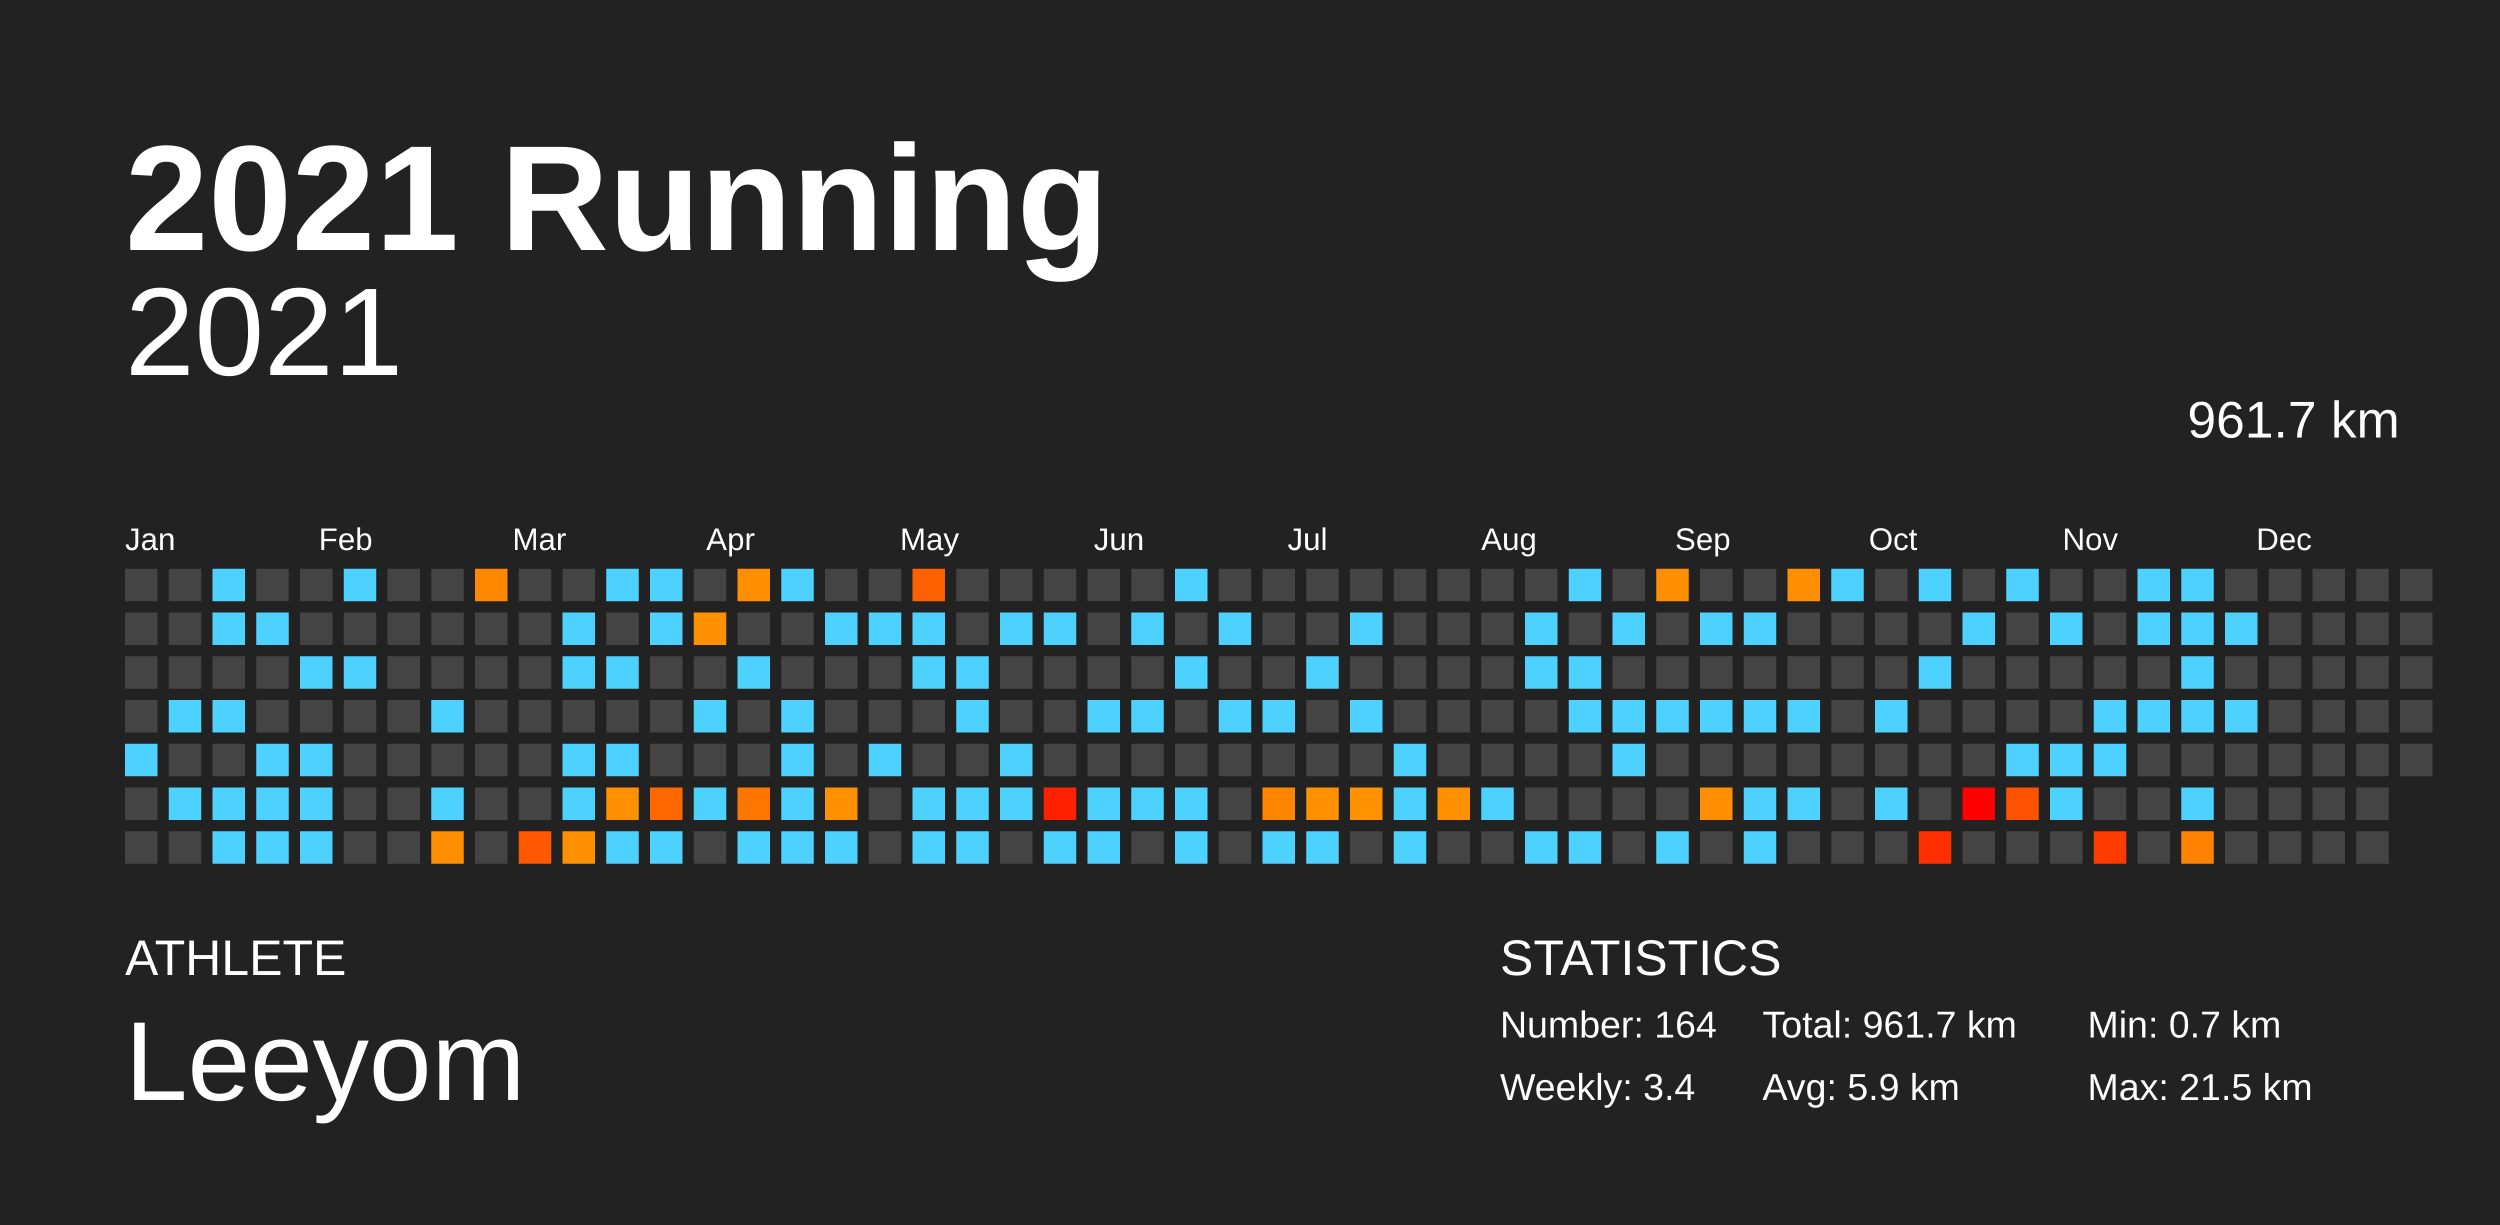
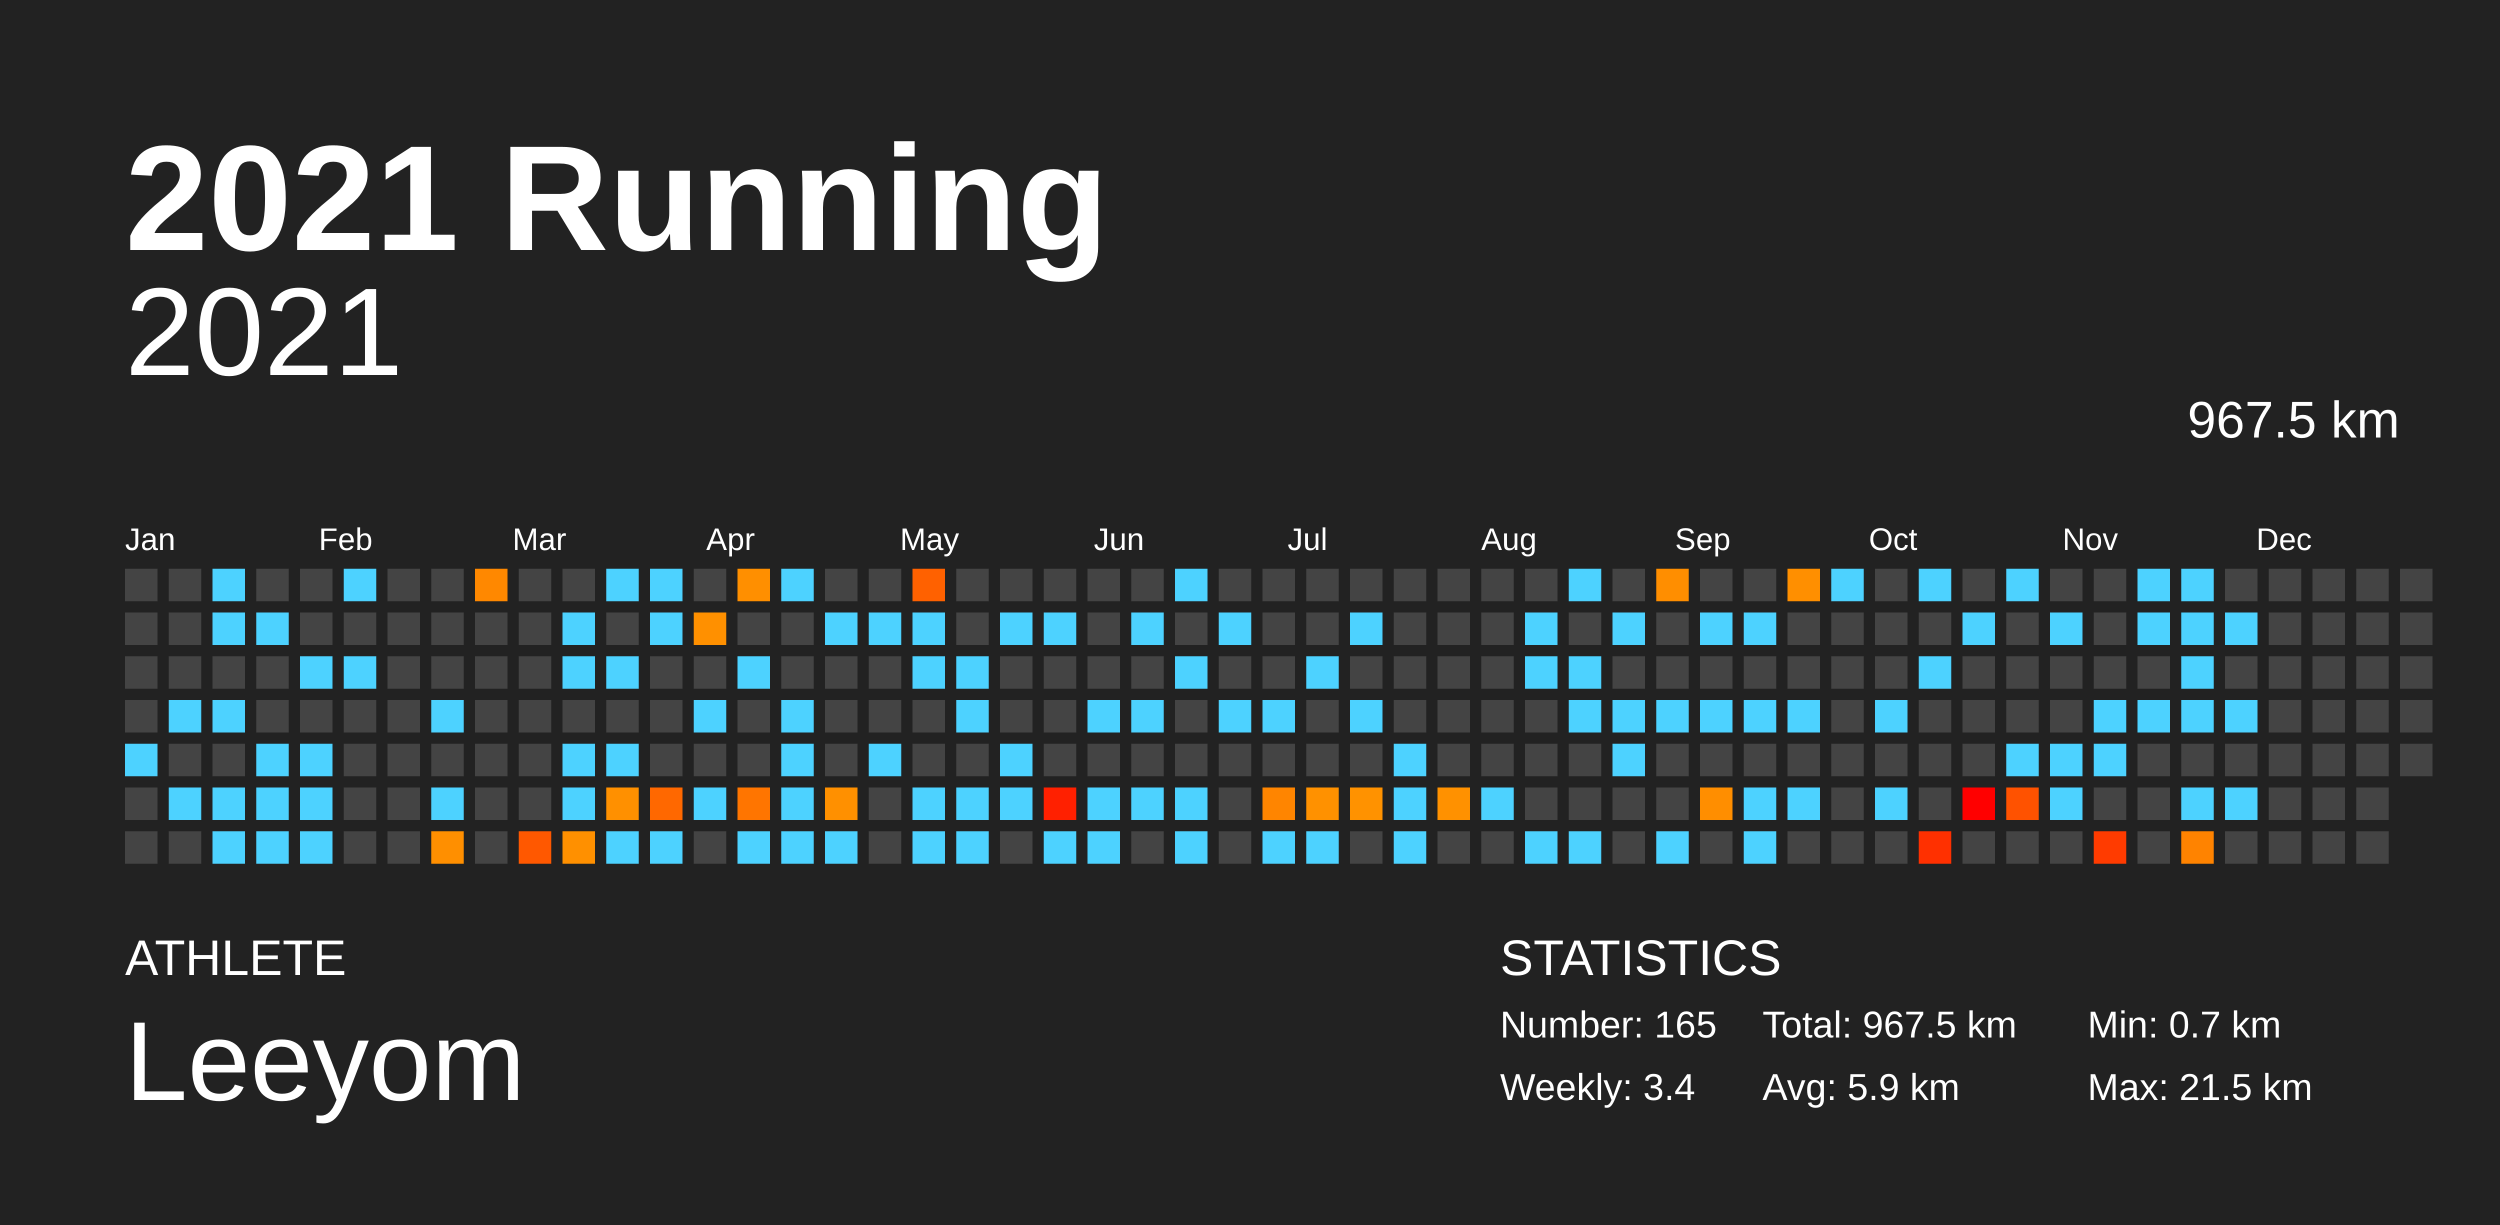
<svg xmlns="http://www.w3.org/2000/svg" baseProfile="full" height="98mm" version="1.1" viewBox="0,0,200,98" width="200mm">
  <defs />
  <rect fill="#222222" height="98" width="200" x="0" y="0" />
  <text fill="#FFFFFF" style="font-size:12px; font-family:Arial; font-weight:bold;" x="10" y="20">2021 Running</text>
  <text fill="#FFFFFF" style="font-size:4px; font-family:Arial" x="10" y="78">ATHLETE</text>
  <text fill="#FFFFFF" style="font-size:9px; font-family:Arial" x="10" y="88">Leeyom</text>
  <text fill="#FFFFFF" style="font-size:4px; font-family:Arial" x="120" y="78">STATISTICS</text>
-   <text fill="#FFFFFF" style="font-size:3px; font-family:Arial" x="120" y="83">Number: 164</text>
+   <text fill="#FFFFFF" style="font-size:3px; font-family:Arial" x="120" y="83">Number: 165</text>
  <text fill="#FFFFFF" style="font-size:3px; font-family:Arial" x="120" y="88">Weekly: 3.4</text>
-   <text fill="#FFFFFF" style="font-size:3px; font-family:Arial" x="141" y="83">Total: 961.7 km</text>
+   <text fill="#FFFFFF" style="font-size:3px; font-family:Arial" x="141" y="83">Total: 967.5 km</text>
  <text fill="#FFFFFF" style="font-size:3px; font-family:Arial" x="141" y="88">Avg: 5.9 km</text>
  <text fill="#FFFFFF" style="font-size:3px; font-family:Arial" x="167" y="83">Min: 0.7 km</text>
  <text fill="#FFFFFF" style="font-size:3px; font-family:Arial" x="167" y="88">Max: 21.5 km</text>
  <text alignment-baseline="hanging" fill="#FFFFFF" style="font-size:10.0px; font-family:Arial;" x="10" y="30">2021</text>
-   <text alignment-baseline="hanging" fill="#FFFFFF" style="font-size:4.125px; font-family:Arial;" x="175" y="35">961.7 km</text>
+   <text alignment-baseline="hanging" fill="#FFFFFF" style="font-size:4.125px; font-family:Arial;" x="175" y="35">967.5 km</text>
  <text fill="#FFFFFF" style="font-size:2.5px; font-family:Arial" x="10.0" y="44">Jan</text>
  <text fill="#FFFFFF" style="font-size:2.5px; font-family:Arial" x="25.5" y="44">Feb</text>
  <text fill="#FFFFFF" style="font-size:2.5px; font-family:Arial" x="41.0" y="44">Mar</text>
  <text fill="#FFFFFF" style="font-size:2.5px; font-family:Arial" x="56.5" y="44">Apr</text>
  <text fill="#FFFFFF" style="font-size:2.5px; font-family:Arial" x="72.0" y="44">May</text>
  <text fill="#FFFFFF" style="font-size:2.5px; font-family:Arial" x="87.5" y="44">Jun</text>
  <text fill="#FFFFFF" style="font-size:2.5px; font-family:Arial" x="103.0" y="44">Jul</text>
  <text fill="#FFFFFF" style="font-size:2.5px; font-family:Arial" x="118.5" y="44">Aug</text>
  <text fill="#FFFFFF" style="font-size:2.5px; font-family:Arial" x="134.0" y="44">Sep</text>
  <text fill="#FFFFFF" style="font-size:2.5px; font-family:Arial" x="149.5" y="44">Oct</text>
  <text fill="#FFFFFF" style="font-size:2.5px; font-family:Arial" x="165.0" y="44">Nov</text>
  <text fill="#FFFFFF" style="font-size:2.5px; font-family:Arial" x="180.5" y="44">Dec</text>
  <rect fill="#444444" height="2.6" width="2.6" x="10.0" y="45.5" />
  <rect fill="#444444" height="2.6" width="2.6" x="10.0" y="49.0" />
  <rect fill="#444444" height="2.6" width="2.6" x="10.0" y="52.5" />
  <rect fill="#444444" height="2.6" width="2.6" x="10.0" y="56.0" />
  <rect fill="#4dd2ff" height="2.6" width="2.6" x="10.0" y="59.5" />
  <rect fill="#444444" height="2.6" width="2.6" x="10.0" y="63.0" />
  <rect fill="#444444" height="2.6" width="2.6" x="10.0" y="66.5" />
  <rect fill="#444444" height="2.6" width="2.6" x="13.5" y="45.5" />
  <rect fill="#444444" height="2.6" width="2.6" x="13.5" y="49.0" />
  <rect fill="#444444" height="2.6" width="2.6" x="13.5" y="52.5" />
  <rect fill="#4dd2ff" height="2.6" width="2.6" x="13.5" y="56.0" />
  <rect fill="#444444" height="2.6" width="2.6" x="13.5" y="59.5" />
  <rect fill="#4dd2ff" height="2.6" width="2.6" x="13.5" y="63.0" />
  <rect fill="#444444" height="2.6" width="2.6" x="13.5" y="66.5" />
  <rect fill="#4dd2ff" height="2.6" width="2.6" x="17.0" y="45.5" />
  <rect fill="#4dd2ff" height="2.6" width="2.6" x="17.0" y="49.0" />
  <rect fill="#444444" height="2.6" width="2.6" x="17.0" y="52.5" />
  <rect fill="#4dd2ff" height="2.6" width="2.6" x="17.0" y="56.0" />
  <rect fill="#444444" height="2.6" width="2.6" x="17.0" y="59.5" />
  <rect fill="#4dd2ff" height="2.6" width="2.6" x="17.0" y="63.0" />
  <rect fill="#4dd2ff" height="2.6" width="2.6" x="17.0" y="66.5" />
  <rect fill="#444444" height="2.6" width="2.6" x="20.5" y="45.5" />
  <rect fill="#4dd2ff" height="2.6" width="2.6" x="20.5" y="49.0" />
  <rect fill="#444444" height="2.6" width="2.6" x="20.5" y="52.5" />
  <rect fill="#444444" height="2.6" width="2.6" x="20.5" y="56.0" />
  <rect fill="#4dd2ff" height="2.6" width="2.6" x="20.5" y="59.5" />
  <rect fill="#4dd2ff" height="2.6" width="2.6" x="20.5" y="63.0" />
  <rect fill="#4dd2ff" height="2.6" width="2.6" x="20.5" y="66.5" />
  <rect fill="#444444" height="2.6" width="2.6" x="24.0" y="45.5" />
  <rect fill="#444444" height="2.6" width="2.6" x="24.0" y="49.0" />
  <rect fill="#4dd2ff" height="2.6" width="2.6" x="24.0" y="52.5" />
  <rect fill="#444444" height="2.6" width="2.6" x="24.0" y="56.0" />
  <rect fill="#4dd2ff" height="2.6" width="2.6" x="24.0" y="59.5" />
  <rect fill="#4dd2ff" height="2.6" width="2.6" x="24.0" y="63.0" />
  <rect fill="#4dd2ff" height="2.6" width="2.6" x="24.0" y="66.5" />
  <rect fill="#4dd2ff" height="2.6" width="2.6" x="27.5" y="45.5" />
  <rect fill="#444444" height="2.6" width="2.6" x="27.5" y="49.0" />
  <rect fill="#4dd2ff" height="2.6" width="2.6" x="27.5" y="52.5" />
  <rect fill="#444444" height="2.6" width="2.6" x="27.5" y="56.0" />
  <rect fill="#444444" height="2.6" width="2.6" x="27.5" y="59.5" />
  <rect fill="#444444" height="2.6" width="2.6" x="27.5" y="63.0" />
  <rect fill="#444444" height="2.6" width="2.6" x="27.5" y="66.5" />
  <rect fill="#444444" height="2.6" width="2.6" x="31.0" y="45.5" />
  <rect fill="#444444" height="2.6" width="2.6" x="31.0" y="49.0" />
  <rect fill="#444444" height="2.6" width="2.6" x="31.0" y="52.5" />
  <rect fill="#444444" height="2.6" width="2.6" x="31.0" y="56.0" />
  <rect fill="#444444" height="2.6" width="2.6" x="31.0" y="59.5" />
  <rect fill="#444444" height="2.6" width="2.6" x="31.0" y="63.0" />
  <rect fill="#444444" height="2.6" width="2.6" x="31.0" y="66.5" />
  <rect fill="#444444" height="2.6" width="2.6" x="34.5" y="45.5" />
  <rect fill="#444444" height="2.6" width="2.6" x="34.5" y="49.0" />
  <rect fill="#444444" height="2.6" width="2.6" x="34.5" y="52.5" />
  <rect fill="#4dd2ff" height="2.6" width="2.6" x="34.5" y="56.0" />
  <rect fill="#444444" height="2.6" width="2.6" x="34.5" y="59.5" />
  <rect fill="#4dd2ff" height="2.6" width="2.6" x="34.5" y="63.0" />
  <rect fill="#ff8f00" height="2.6" width="2.6" x="34.5" y="66.5" />
  <rect fill="#ff8800" height="2.6" width="2.6" x="38.0" y="45.5" />
  <rect fill="#444444" height="2.6" width="2.6" x="38.0" y="49.0" />
  <rect fill="#444444" height="2.6" width="2.6" x="38.0" y="52.5" />
  <rect fill="#444444" height="2.6" width="2.6" x="38.0" y="56.0" />
  <rect fill="#444444" height="2.6" width="2.6" x="38.0" y="59.5" />
  <rect fill="#444444" height="2.6" width="2.6" x="38.0" y="63.0" />
  <rect fill="#444444" height="2.6" width="2.6" x="38.0" y="66.5" />
  <rect fill="#444444" height="2.6" width="2.6" x="41.5" y="45.5" />
  <rect fill="#444444" height="2.6" width="2.6" x="41.5" y="49.0" />
  <rect fill="#444444" height="2.6" width="2.6" x="41.5" y="52.5" />
  <rect fill="#444444" height="2.6" width="2.6" x="41.5" y="56.0" />
  <rect fill="#444444" height="2.6" width="2.6" x="41.5" y="59.5" />
  <rect fill="#444444" height="2.6" width="2.6" x="41.5" y="63.0" />
  <rect fill="#ff5800" height="2.6" width="2.6" x="41.5" y="66.5" />
  <rect fill="#444444" height="2.6" width="2.6" x="45.0" y="45.5" />
  <rect fill="#4dd2ff" height="2.6" width="2.6" x="45.0" y="49.0" />
  <rect fill="#4dd2ff" height="2.6" width="2.6" x="45.0" y="52.5" />
  <rect fill="#444444" height="2.6" width="2.6" x="45.0" y="56.0" />
  <rect fill="#4dd2ff" height="2.6" width="2.6" x="45.0" y="59.5" />
  <rect fill="#4dd2ff" height="2.6" width="2.6" x="45.0" y="63.0" />
  <rect fill="#ff9000" height="2.6" width="2.6" x="45.0" y="66.5" />
  <rect fill="#4dd2ff" height="2.6" width="2.6" x="48.5" y="45.5" />
  <rect fill="#444444" height="2.6" width="2.6" x="48.5" y="49.0" />
  <rect fill="#4dd2ff" height="2.6" width="2.6" x="48.5" y="52.5" />
  <rect fill="#444444" height="2.6" width="2.6" x="48.5" y="56.0" />
  <rect fill="#4dd2ff" height="2.6" width="2.6" x="48.5" y="59.5" />
  <rect fill="#ff9000" height="2.6" width="2.6" x="48.5" y="63.0" />
  <rect fill="#4dd2ff" height="2.6" width="2.6" x="48.5" y="66.5" />
  <rect fill="#4dd2ff" height="2.6" width="2.6" x="52.0" y="45.5" />
  <rect fill="#4dd2ff" height="2.6" width="2.6" x="52.0" y="49.0" />
  <rect fill="#444444" height="2.6" width="2.6" x="52.0" y="52.5" />
  <rect fill="#444444" height="2.6" width="2.6" x="52.0" y="56.0" />
  <rect fill="#444444" height="2.6" width="2.6" x="52.0" y="59.5" />
  <rect fill="#ff6800" height="2.6" width="2.6" x="52.0" y="63.0" />
  <rect fill="#4dd2ff" height="2.6" width="2.6" x="52.0" y="66.5" />
  <rect fill="#444444" height="2.6" width="2.6" x="55.5" y="45.5" />
  <rect fill="#ff9000" height="2.6" width="2.6" x="55.5" y="49.0" />
  <rect fill="#444444" height="2.6" width="2.6" x="55.5" y="52.5" />
  <rect fill="#4dd2ff" height="2.6" width="2.6" x="55.5" y="56.0" />
  <rect fill="#444444" height="2.6" width="2.6" x="55.5" y="59.5" />
  <rect fill="#4dd2ff" height="2.6" width="2.6" x="55.5" y="63.0" />
  <rect fill="#444444" height="2.6" width="2.6" x="55.5" y="66.5" />
  <rect fill="#ff8f00" height="2.6" width="2.6" x="59.0" y="45.5" />
  <rect fill="#444444" height="2.6" width="2.6" x="59.0" y="49.0" />
  <rect fill="#4dd2ff" height="2.6" width="2.6" x="59.0" y="52.5" />
  <rect fill="#444444" height="2.6" width="2.6" x="59.0" y="56.0" />
  <rect fill="#444444" height="2.6" width="2.6" x="59.0" y="59.5" />
  <rect fill="#ff7500" height="2.6" width="2.6" x="59.0" y="63.0" />
  <rect fill="#4dd2ff" height="2.6" width="2.6" x="59.0" y="66.5" />
  <rect fill="#4dd2ff" height="2.6" width="2.6" x="62.5" y="45.5" />
  <rect fill="#444444" height="2.6" width="2.6" x="62.5" y="49.0" />
  <rect fill="#444444" height="2.6" width="2.6" x="62.5" y="52.5" />
  <rect fill="#4dd2ff" height="2.6" width="2.6" x="62.5" y="56.0" />
  <rect fill="#4dd2ff" height="2.6" width="2.6" x="62.5" y="59.5" />
  <rect fill="#4dd2ff" height="2.6" width="2.6" x="62.5" y="63.0" />
  <rect fill="#4dd2ff" height="2.6" width="2.6" x="62.5" y="66.5" />
  <rect fill="#444444" height="2.6" width="2.6" x="66.0" y="45.5" />
  <rect fill="#4dd2ff" height="2.6" width="2.6" x="66.0" y="49.0" />
  <rect fill="#444444" height="2.6" width="2.6" x="66.0" y="52.5" />
  <rect fill="#444444" height="2.6" width="2.6" x="66.0" y="56.0" />
  <rect fill="#444444" height="2.6" width="2.6" x="66.0" y="59.5" />
  <rect fill="#ff9000" height="2.6" width="2.6" x="66.0" y="63.0" />
  <rect fill="#4dd2ff" height="2.6" width="2.6" x="66.0" y="66.5" />
  <rect fill="#444444" height="2.6" width="2.6" x="69.5" y="45.5" />
  <rect fill="#4dd2ff" height="2.6" width="2.6" x="69.5" y="49.0" />
  <rect fill="#444444" height="2.6" width="2.6" x="69.5" y="52.5" />
  <rect fill="#444444" height="2.6" width="2.6" x="69.5" y="56.0" />
  <rect fill="#4dd2ff" height="2.6" width="2.6" x="69.5" y="59.5" />
  <rect fill="#444444" height="2.6" width="2.6" x="69.5" y="63.0" />
  <rect fill="#444444" height="2.6" width="2.6" x="69.5" y="66.5" />
  <rect fill="#ff6100" height="2.6" width="2.6" x="73.0" y="45.5" />
  <rect fill="#4dd2ff" height="2.6" width="2.6" x="73.0" y="49.0" />
  <rect fill="#4dd2ff" height="2.6" width="2.6" x="73.0" y="52.5" />
  <rect fill="#444444" height="2.6" width="2.6" x="73.0" y="56.0" />
  <rect fill="#444444" height="2.6" width="2.6" x="73.0" y="59.5" />
  <rect fill="#4dd2ff" height="2.6" width="2.6" x="73.0" y="63.0" />
  <rect fill="#4dd2ff" height="2.6" width="2.6" x="73.0" y="66.5" />
  <rect fill="#444444" height="2.6" width="2.6" x="76.5" y="45.5" />
  <rect fill="#444444" height="2.6" width="2.6" x="76.5" y="49.0" />
  <rect fill="#4dd2ff" height="2.6" width="2.6" x="76.5" y="52.5" />
  <rect fill="#4dd2ff" height="2.6" width="2.6" x="76.5" y="56.0" />
  <rect fill="#444444" height="2.6" width="2.6" x="76.5" y="59.5" />
  <rect fill="#4dd2ff" height="2.6" width="2.6" x="76.5" y="63.0" />
  <rect fill="#4dd2ff" height="2.6" width="2.6" x="76.5" y="66.5" />
  <rect fill="#444444" height="2.6" width="2.6" x="80.0" y="45.5" />
  <rect fill="#4dd2ff" height="2.6" width="2.6" x="80.0" y="49.0" />
  <rect fill="#444444" height="2.6" width="2.6" x="80.0" y="52.5" />
  <rect fill="#444444" height="2.6" width="2.6" x="80.0" y="56.0" />
  <rect fill="#4dd2ff" height="2.6" width="2.6" x="80.0" y="59.5" />
  <rect fill="#4dd2ff" height="2.6" width="2.6" x="80.0" y="63.0" />
  <rect fill="#444444" height="2.6" width="2.6" x="80.0" y="66.5" />
  <rect fill="#444444" height="2.6" width="2.6" x="83.5" y="45.5" />
  <rect fill="#4dd2ff" height="2.6" width="2.6" x="83.5" y="49.0" />
  <rect fill="#444444" height="2.6" width="2.6" x="83.5" y="52.5" />
  <rect fill="#444444" height="2.6" width="2.6" x="83.5" y="56.0" />
  <rect fill="#444444" height="2.6" width="2.6" x="83.5" y="59.5" />
  <rect fill="#ff2000" height="2.6" width="2.6" x="83.5" y="63.0" />
  <rect fill="#4dd2ff" height="2.6" width="2.6" x="83.5" y="66.5" />
  <rect fill="#444444" height="2.6" width="2.6" x="87.0" y="45.5" />
  <rect fill="#444444" height="2.6" width="2.6" x="87.0" y="49.0" />
  <rect fill="#444444" height="2.6" width="2.6" x="87.0" y="52.5" />
  <rect fill="#4dd2ff" height="2.6" width="2.6" x="87.0" y="56.0" />
  <rect fill="#444444" height="2.6" width="2.6" x="87.0" y="59.5" />
  <rect fill="#4dd2ff" height="2.6" width="2.6" x="87.0" y="63.0" />
  <rect fill="#4dd2ff" height="2.6" width="2.6" x="87.0" y="66.5" />
  <rect fill="#444444" height="2.6" width="2.6" x="90.5" y="45.5" />
  <rect fill="#4dd2ff" height="2.6" width="2.6" x="90.5" y="49.0" />
  <rect fill="#444444" height="2.6" width="2.6" x="90.5" y="52.5" />
  <rect fill="#4dd2ff" height="2.6" width="2.6" x="90.5" y="56.0" />
  <rect fill="#444444" height="2.6" width="2.6" x="90.5" y="59.5" />
  <rect fill="#4dd2ff" height="2.6" width="2.6" x="90.5" y="63.0" />
  <rect fill="#444444" height="2.6" width="2.6" x="90.5" y="66.5" />
  <rect fill="#4dd2ff" height="2.6" width="2.6" x="94.0" y="45.5" />
  <rect fill="#444444" height="2.6" width="2.6" x="94.0" y="49.0" />
  <rect fill="#4dd2ff" height="2.6" width="2.6" x="94.0" y="52.5" />
  <rect fill="#444444" height="2.6" width="2.6" x="94.0" y="56.0" />
  <rect fill="#444444" height="2.6" width="2.6" x="94.0" y="59.5" />
  <rect fill="#4dd2ff" height="2.6" width="2.6" x="94.0" y="63.0" />
  <rect fill="#4dd2ff" height="2.6" width="2.6" x="94.0" y="66.5" />
  <rect fill="#444444" height="2.6" width="2.6" x="97.5" y="45.5" />
  <rect fill="#4dd2ff" height="2.6" width="2.6" x="97.5" y="49.0" />
  <rect fill="#444444" height="2.6" width="2.6" x="97.5" y="52.5" />
  <rect fill="#4dd2ff" height="2.6" width="2.6" x="97.5" y="56.0" />
  <rect fill="#444444" height="2.6" width="2.6" x="97.5" y="59.5" />
  <rect fill="#444444" height="2.6" width="2.6" x="97.5" y="63.0" />
  <rect fill="#444444" height="2.6" width="2.6" x="97.5" y="66.5" />
  <rect fill="#444444" height="2.6" width="2.6" x="101.0" y="45.5" />
  <rect fill="#444444" height="2.6" width="2.6" x="101.0" y="49.0" />
  <rect fill="#444444" height="2.6" width="2.6" x="101.0" y="52.5" />
  <rect fill="#4dd2ff" height="2.6" width="2.6" x="101.0" y="56.0" />
  <rect fill="#444444" height="2.6" width="2.6" x="101.0" y="59.5" />
  <rect fill="#ff8500" height="2.6" width="2.6" x="101.0" y="63.0" />
  <rect fill="#4dd2ff" height="2.6" width="2.6" x="101.0" y="66.5" />
  <rect fill="#444444" height="2.6" width="2.6" x="104.5" y="45.5" />
  <rect fill="#444444" height="2.6" width="2.6" x="104.5" y="49.0" />
  <rect fill="#4dd2ff" height="2.6" width="2.6" x="104.5" y="52.5" />
  <rect fill="#444444" height="2.6" width="2.6" x="104.5" y="56.0" />
  <rect fill="#444444" height="2.6" width="2.6" x="104.5" y="59.5" />
  <rect fill="#ff9100" height="2.6" width="2.6" x="104.5" y="63.0" />
  <rect fill="#4dd2ff" height="2.6" width="2.6" x="104.5" y="66.5" />
  <rect fill="#444444" height="2.6" width="2.6" x="108.0" y="45.5" />
  <rect fill="#4dd2ff" height="2.6" width="2.6" x="108.0" y="49.0" />
  <rect fill="#444444" height="2.6" width="2.6" x="108.0" y="52.5" />
  <rect fill="#4dd2ff" height="2.6" width="2.6" x="108.0" y="56.0" />
  <rect fill="#444444" height="2.6" width="2.6" x="108.0" y="59.5" />
  <rect fill="#ff9200" height="2.6" width="2.6" x="108.0" y="63.0" />
  <rect fill="#444444" height="2.6" width="2.6" x="108.0" y="66.5" />
  <rect fill="#444444" height="2.6" width="2.6" x="111.5" y="45.5" />
  <rect fill="#444444" height="2.6" width="2.6" x="111.5" y="49.0" />
  <rect fill="#444444" height="2.6" width="2.6" x="111.5" y="52.5" />
  <rect fill="#444444" height="2.6" width="2.6" x="111.5" y="56.0" />
  <rect fill="#4dd2ff" height="2.6" width="2.6" x="111.5" y="59.5" />
  <rect fill="#4dd2ff" height="2.6" width="2.6" x="111.5" y="63.0" />
  <rect fill="#4dd2ff" height="2.6" width="2.6" x="111.5" y="66.5" />
  <rect fill="#444444" height="2.6" width="2.6" x="115.0" y="45.5" />
  <rect fill="#444444" height="2.6" width="2.6" x="115.0" y="49.0" />
  <rect fill="#444444" height="2.6" width="2.6" x="115.0" y="52.5" />
  <rect fill="#444444" height="2.6" width="2.6" x="115.0" y="56.0" />
  <rect fill="#444444" height="2.6" width="2.6" x="115.0" y="59.5" />
  <rect fill="#ff9100" height="2.6" width="2.6" x="115.0" y="63.0" />
  <rect fill="#444444" height="2.6" width="2.6" x="115.0" y="66.5" />
  <rect fill="#444444" height="2.6" width="2.6" x="118.5" y="45.5" />
  <rect fill="#444444" height="2.6" width="2.6" x="118.5" y="49.0" />
  <rect fill="#444444" height="2.6" width="2.6" x="118.5" y="52.5" />
  <rect fill="#444444" height="2.6" width="2.6" x="118.5" y="56.0" />
  <rect fill="#444444" height="2.6" width="2.6" x="118.5" y="59.5" />
  <rect fill="#4dd2ff" height="2.6" width="2.6" x="118.5" y="63.0" />
  <rect fill="#444444" height="2.6" width="2.6" x="118.5" y="66.5" />
  <rect fill="#444444" height="2.6" width="2.6" x="122.0" y="45.5" />
  <rect fill="#4dd2ff" height="2.6" width="2.6" x="122.0" y="49.0" />
  <rect fill="#4dd2ff" height="2.6" width="2.6" x="122.0" y="52.5" />
  <rect fill="#444444" height="2.6" width="2.6" x="122.0" y="56.0" />
  <rect fill="#444444" height="2.6" width="2.6" x="122.0" y="59.5" />
  <rect fill="#444444" height="2.6" width="2.6" x="122.0" y="63.0" />
  <rect fill="#4dd2ff" height="2.6" width="2.6" x="122.0" y="66.5" />
  <rect fill="#4dd2ff" height="2.6" width="2.6" x="125.5" y="45.5" />
  <rect fill="#444444" height="2.6" width="2.6" x="125.5" y="49.0" />
  <rect fill="#4dd2ff" height="2.6" width="2.6" x="125.5" y="52.5" />
  <rect fill="#4dd2ff" height="2.6" width="2.6" x="125.5" y="56.0" />
  <rect fill="#444444" height="2.6" width="2.6" x="125.5" y="59.5" />
  <rect fill="#444444" height="2.6" width="2.6" x="125.5" y="63.0" />
  <rect fill="#4dd2ff" height="2.6" width="2.6" x="125.5" y="66.5" />
  <rect fill="#444444" height="2.6" width="2.6" x="129.0" y="45.5" />
  <rect fill="#4dd2ff" height="2.6" width="2.6" x="129.0" y="49.0" />
  <rect fill="#444444" height="2.6" width="2.6" x="129.0" y="52.5" />
  <rect fill="#4dd2ff" height="2.6" width="2.6" x="129.0" y="56.0" />
  <rect fill="#4dd2ff" height="2.6" width="2.6" x="129.0" y="59.5" />
  <rect fill="#444444" height="2.6" width="2.6" x="129.0" y="63.0" />
  <rect fill="#444444" height="2.6" width="2.6" x="129.0" y="66.5" />
  <rect fill="#ff8e00" height="2.6" width="2.6" x="132.5" y="45.5" />
  <rect fill="#444444" height="2.6" width="2.6" x="132.5" y="49.0" />
  <rect fill="#444444" height="2.6" width="2.6" x="132.5" y="52.5" />
  <rect fill="#4dd2ff" height="2.6" width="2.6" x="132.5" y="56.0" />
  <rect fill="#444444" height="2.6" width="2.6" x="132.5" y="59.5" />
  <rect fill="#444444" height="2.6" width="2.6" x="132.5" y="63.0" />
  <rect fill="#4dd2ff" height="2.6" width="2.6" x="132.5" y="66.5" />
  <rect fill="#444444" height="2.6" width="2.6" x="136.0" y="45.5" />
  <rect fill="#4dd2ff" height="2.6" width="2.6" x="136.0" y="49.0" />
  <rect fill="#444444" height="2.6" width="2.6" x="136.0" y="52.5" />
  <rect fill="#4dd2ff" height="2.6" width="2.6" x="136.0" y="56.0" />
  <rect fill="#444444" height="2.6" width="2.6" x="136.0" y="59.5" />
  <rect fill="#ff8e00" height="2.6" width="2.6" x="136.0" y="63.0" />
  <rect fill="#444444" height="2.6" width="2.6" x="136.0" y="66.5" />
  <rect fill="#444444" height="2.6" width="2.6" x="139.5" y="45.5" />
  <rect fill="#4dd2ff" height="2.6" width="2.6" x="139.5" y="49.0" />
  <rect fill="#444444" height="2.6" width="2.6" x="139.5" y="52.5" />
  <rect fill="#4dd2ff" height="2.6" width="2.6" x="139.5" y="56.0" />
  <rect fill="#444444" height="2.6" width="2.6" x="139.5" y="59.5" />
  <rect fill="#4dd2ff" height="2.6" width="2.6" x="139.5" y="63.0" />
  <rect fill="#4dd2ff" height="2.6" width="2.6" x="139.5" y="66.5" />
  <rect fill="#ff8f00" height="2.6" width="2.6" x="143.0" y="45.5" />
  <rect fill="#444444" height="2.6" width="2.6" x="143.0" y="49.0" />
  <rect fill="#444444" height="2.6" width="2.6" x="143.0" y="52.5" />
  <rect fill="#4dd2ff" height="2.6" width="2.6" x="143.0" y="56.0" />
  <rect fill="#444444" height="2.6" width="2.6" x="143.0" y="59.5" />
  <rect fill="#4dd2ff" height="2.6" width="2.6" x="143.0" y="63.0" />
  <rect fill="#444444" height="2.6" width="2.6" x="143.0" y="66.5" />
  <rect fill="#4dd2ff" height="2.6" width="2.6" x="146.5" y="45.5" />
  <rect fill="#444444" height="2.6" width="2.6" x="146.5" y="49.0" />
  <rect fill="#444444" height="2.6" width="2.6" x="146.5" y="52.5" />
  <rect fill="#444444" height="2.6" width="2.6" x="146.5" y="56.0" />
  <rect fill="#444444" height="2.6" width="2.6" x="146.5" y="59.5" />
  <rect fill="#444444" height="2.6" width="2.6" x="146.5" y="63.0" />
  <rect fill="#444444" height="2.6" width="2.6" x="146.5" y="66.5" />
  <rect fill="#444444" height="2.6" width="2.6" x="150.0" y="45.5" />
  <rect fill="#444444" height="2.6" width="2.6" x="150.0" y="49.0" />
  <rect fill="#444444" height="2.6" width="2.6" x="150.0" y="52.5" />
  <rect fill="#4dd2ff" height="2.6" width="2.6" x="150.0" y="56.0" />
  <rect fill="#444444" height="2.6" width="2.6" x="150.0" y="59.5" />
  <rect fill="#4dd2ff" height="2.6" width="2.6" x="150.0" y="63.0" />
  <rect fill="#444444" height="2.6" width="2.6" x="150.0" y="66.5" />
  <rect fill="#4dd2ff" height="2.6" width="2.6" x="153.5" y="45.5" />
  <rect fill="#444444" height="2.6" width="2.6" x="153.5" y="49.0" />
  <rect fill="#4dd2ff" height="2.6" width="2.6" x="153.5" y="52.5" />
  <rect fill="#444444" height="2.6" width="2.6" x="153.5" y="56.0" />
  <rect fill="#444444" height="2.6" width="2.6" x="153.5" y="59.5" />
  <rect fill="#444444" height="2.6" width="2.6" x="153.5" y="63.0" />
  <rect fill="#ff3000" height="2.6" width="2.6" x="153.5" y="66.5" />
  <rect fill="#444444" height="2.6" width="2.6" x="157.0" y="45.5" />
  <rect fill="#4dd2ff" height="2.6" width="2.6" x="157.0" y="49.0" />
  <rect fill="#444444" height="2.6" width="2.6" x="157.0" y="52.5" />
  <rect fill="#444444" height="2.6" width="2.6" x="157.0" y="56.0" />
  <rect fill="#444444" height="2.6" width="2.6" x="157.0" y="59.5" />
  <rect fill="red" height="2.6" width="2.6" x="157.0" y="63.0" />
  <rect fill="#444444" height="2.6" width="2.6" x="157.0" y="66.5" />
  <rect fill="#4dd2ff" height="2.6" width="2.6" x="160.5" y="45.5" />
  <rect fill="#444444" height="2.6" width="2.6" x="160.5" y="49.0" />
  <rect fill="#444444" height="2.6" width="2.6" x="160.5" y="52.5" />
  <rect fill="#444444" height="2.6" width="2.6" x="160.5" y="56.0" />
  <rect fill="#4dd2ff" height="2.6" width="2.6" x="160.5" y="59.5" />
  <rect fill="#ff5200" height="2.6" width="2.6" x="160.5" y="63.0" />
  <rect fill="#444444" height="2.6" width="2.6" x="160.5" y="66.5" />
  <rect fill="#444444" height="2.6" width="2.6" x="164.0" y="45.5" />
  <rect fill="#4dd2ff" height="2.6" width="2.6" x="164.0" y="49.0" />
  <rect fill="#444444" height="2.6" width="2.6" x="164.0" y="52.5" />
  <rect fill="#444444" height="2.6" width="2.6" x="164.0" y="56.0" />
  <rect fill="#4dd2ff" height="2.6" width="2.6" x="164.0" y="59.5" />
  <rect fill="#4dd2ff" height="2.6" width="2.6" x="164.0" y="63.0" />
  <rect fill="#444444" height="2.6" width="2.6" x="164.0" y="66.5" />
  <rect fill="#444444" height="2.6" width="2.6" x="167.5" y="45.5" />
  <rect fill="#444444" height="2.6" width="2.6" x="167.5" y="49.0" />
  <rect fill="#444444" height="2.6" width="2.6" x="167.5" y="52.5" />
  <rect fill="#4dd2ff" height="2.6" width="2.6" x="167.5" y="56.0" />
  <rect fill="#4dd2ff" height="2.6" width="2.6" x="167.5" y="59.5" />
  <rect fill="#444444" height="2.6" width="2.6" x="167.5" y="63.0" />
  <rect fill="#ff3b00" height="2.6" width="2.6" x="167.5" y="66.5" />
  <rect fill="#4dd2ff" height="2.6" width="2.6" x="171.0" y="45.5" />
  <rect fill="#4dd2ff" height="2.6" width="2.6" x="171.0" y="49.0" />
  <rect fill="#444444" height="2.6" width="2.6" x="171.0" y="52.5" />
  <rect fill="#4dd2ff" height="2.6" width="2.6" x="171.0" y="56.0" />
  <rect fill="#444444" height="2.6" width="2.6" x="171.0" y="59.5" />
  <rect fill="#444444" height="2.6" width="2.6" x="171.0" y="63.0" />
  <rect fill="#444444" height="2.6" width="2.6" x="171.0" y="66.5" />
  <rect fill="#4dd2ff" height="2.6" width="2.6" x="174.5" y="45.5" />
  <rect fill="#4dd2ff" height="2.6" width="2.6" x="174.5" y="49.0" />
  <rect fill="#4dd2ff" height="2.6" width="2.6" x="174.5" y="52.5" />
  <rect fill="#4dd2ff" height="2.6" width="2.6" x="174.5" y="56.0" />
  <rect fill="#444444" height="2.6" width="2.6" x="174.5" y="59.5" />
  <rect fill="#4dd2ff" height="2.6" width="2.6" x="174.5" y="63.0" />
  <rect fill="#ff8300" height="2.6" width="2.6" x="174.5" y="66.5" />
  <rect fill="#444444" height="2.6" width="2.6" x="178.0" y="45.5" />
  <rect fill="#4dd2ff" height="2.6" width="2.6" x="178.0" y="49.0" />
  <rect fill="#444444" height="2.6" width="2.6" x="178.0" y="52.5" />
  <rect fill="#4dd2ff" height="2.6" width="2.6" x="178.0" y="56.0" />
  <rect fill="#444444" height="2.6" width="2.6" x="178.0" y="59.5" />
-   <rect fill="#444444" height="2.6" width="2.6" x="178.0" y="63.0" />
+   <rect fill="#4dd2ff" height="2.6" width="2.6" x="178.0" y="63.0" />
  <rect fill="#444444" height="2.6" width="2.6" x="178.0" y="66.5" />
  <rect fill="#444444" height="2.6" width="2.6" x="181.5" y="45.5" />
  <rect fill="#444444" height="2.6" width="2.6" x="181.5" y="49.0" />
  <rect fill="#444444" height="2.6" width="2.6" x="181.5" y="52.5" />
  <rect fill="#444444" height="2.6" width="2.6" x="181.5" y="56.0" />
  <rect fill="#444444" height="2.6" width="2.6" x="181.5" y="59.5" />
  <rect fill="#444444" height="2.6" width="2.6" x="181.5" y="63.0" />
  <rect fill="#444444" height="2.6" width="2.6" x="181.5" y="66.5" />
  <rect fill="#444444" height="2.6" width="2.6" x="185.0" y="45.5" />
  <rect fill="#444444" height="2.6" width="2.6" x="185.0" y="49.0" />
  <rect fill="#444444" height="2.6" width="2.6" x="185.0" y="52.5" />
  <rect fill="#444444" height="2.6" width="2.6" x="185.0" y="56.0" />
  <rect fill="#444444" height="2.6" width="2.6" x="185.0" y="59.5" />
  <rect fill="#444444" height="2.6" width="2.6" x="185.0" y="63.0" />
  <rect fill="#444444" height="2.6" width="2.6" x="185.0" y="66.5" />
  <rect fill="#444444" height="2.6" width="2.6" x="188.5" y="45.5" />
  <rect fill="#444444" height="2.6" width="2.6" x="188.5" y="49.0" />
  <rect fill="#444444" height="2.6" width="2.6" x="188.5" y="52.5" />
  <rect fill="#444444" height="2.6" width="2.6" x="188.5" y="56.0" />
  <rect fill="#444444" height="2.6" width="2.6" x="188.5" y="59.5" />
  <rect fill="#444444" height="2.6" width="2.6" x="188.5" y="63.0" />
  <rect fill="#444444" height="2.6" width="2.6" x="188.5" y="66.5" />
  <rect fill="#444444" height="2.6" width="2.6" x="192.0" y="45.5" />
  <rect fill="#444444" height="2.6" width="2.6" x="192.0" y="49.0" />
  <rect fill="#444444" height="2.6" width="2.6" x="192.0" y="52.5" />
  <rect fill="#444444" height="2.6" width="2.6" x="192.0" y="56.0" />
  <rect fill="#444444" height="2.6" width="2.6" x="192.0" y="59.5" />
</svg>
